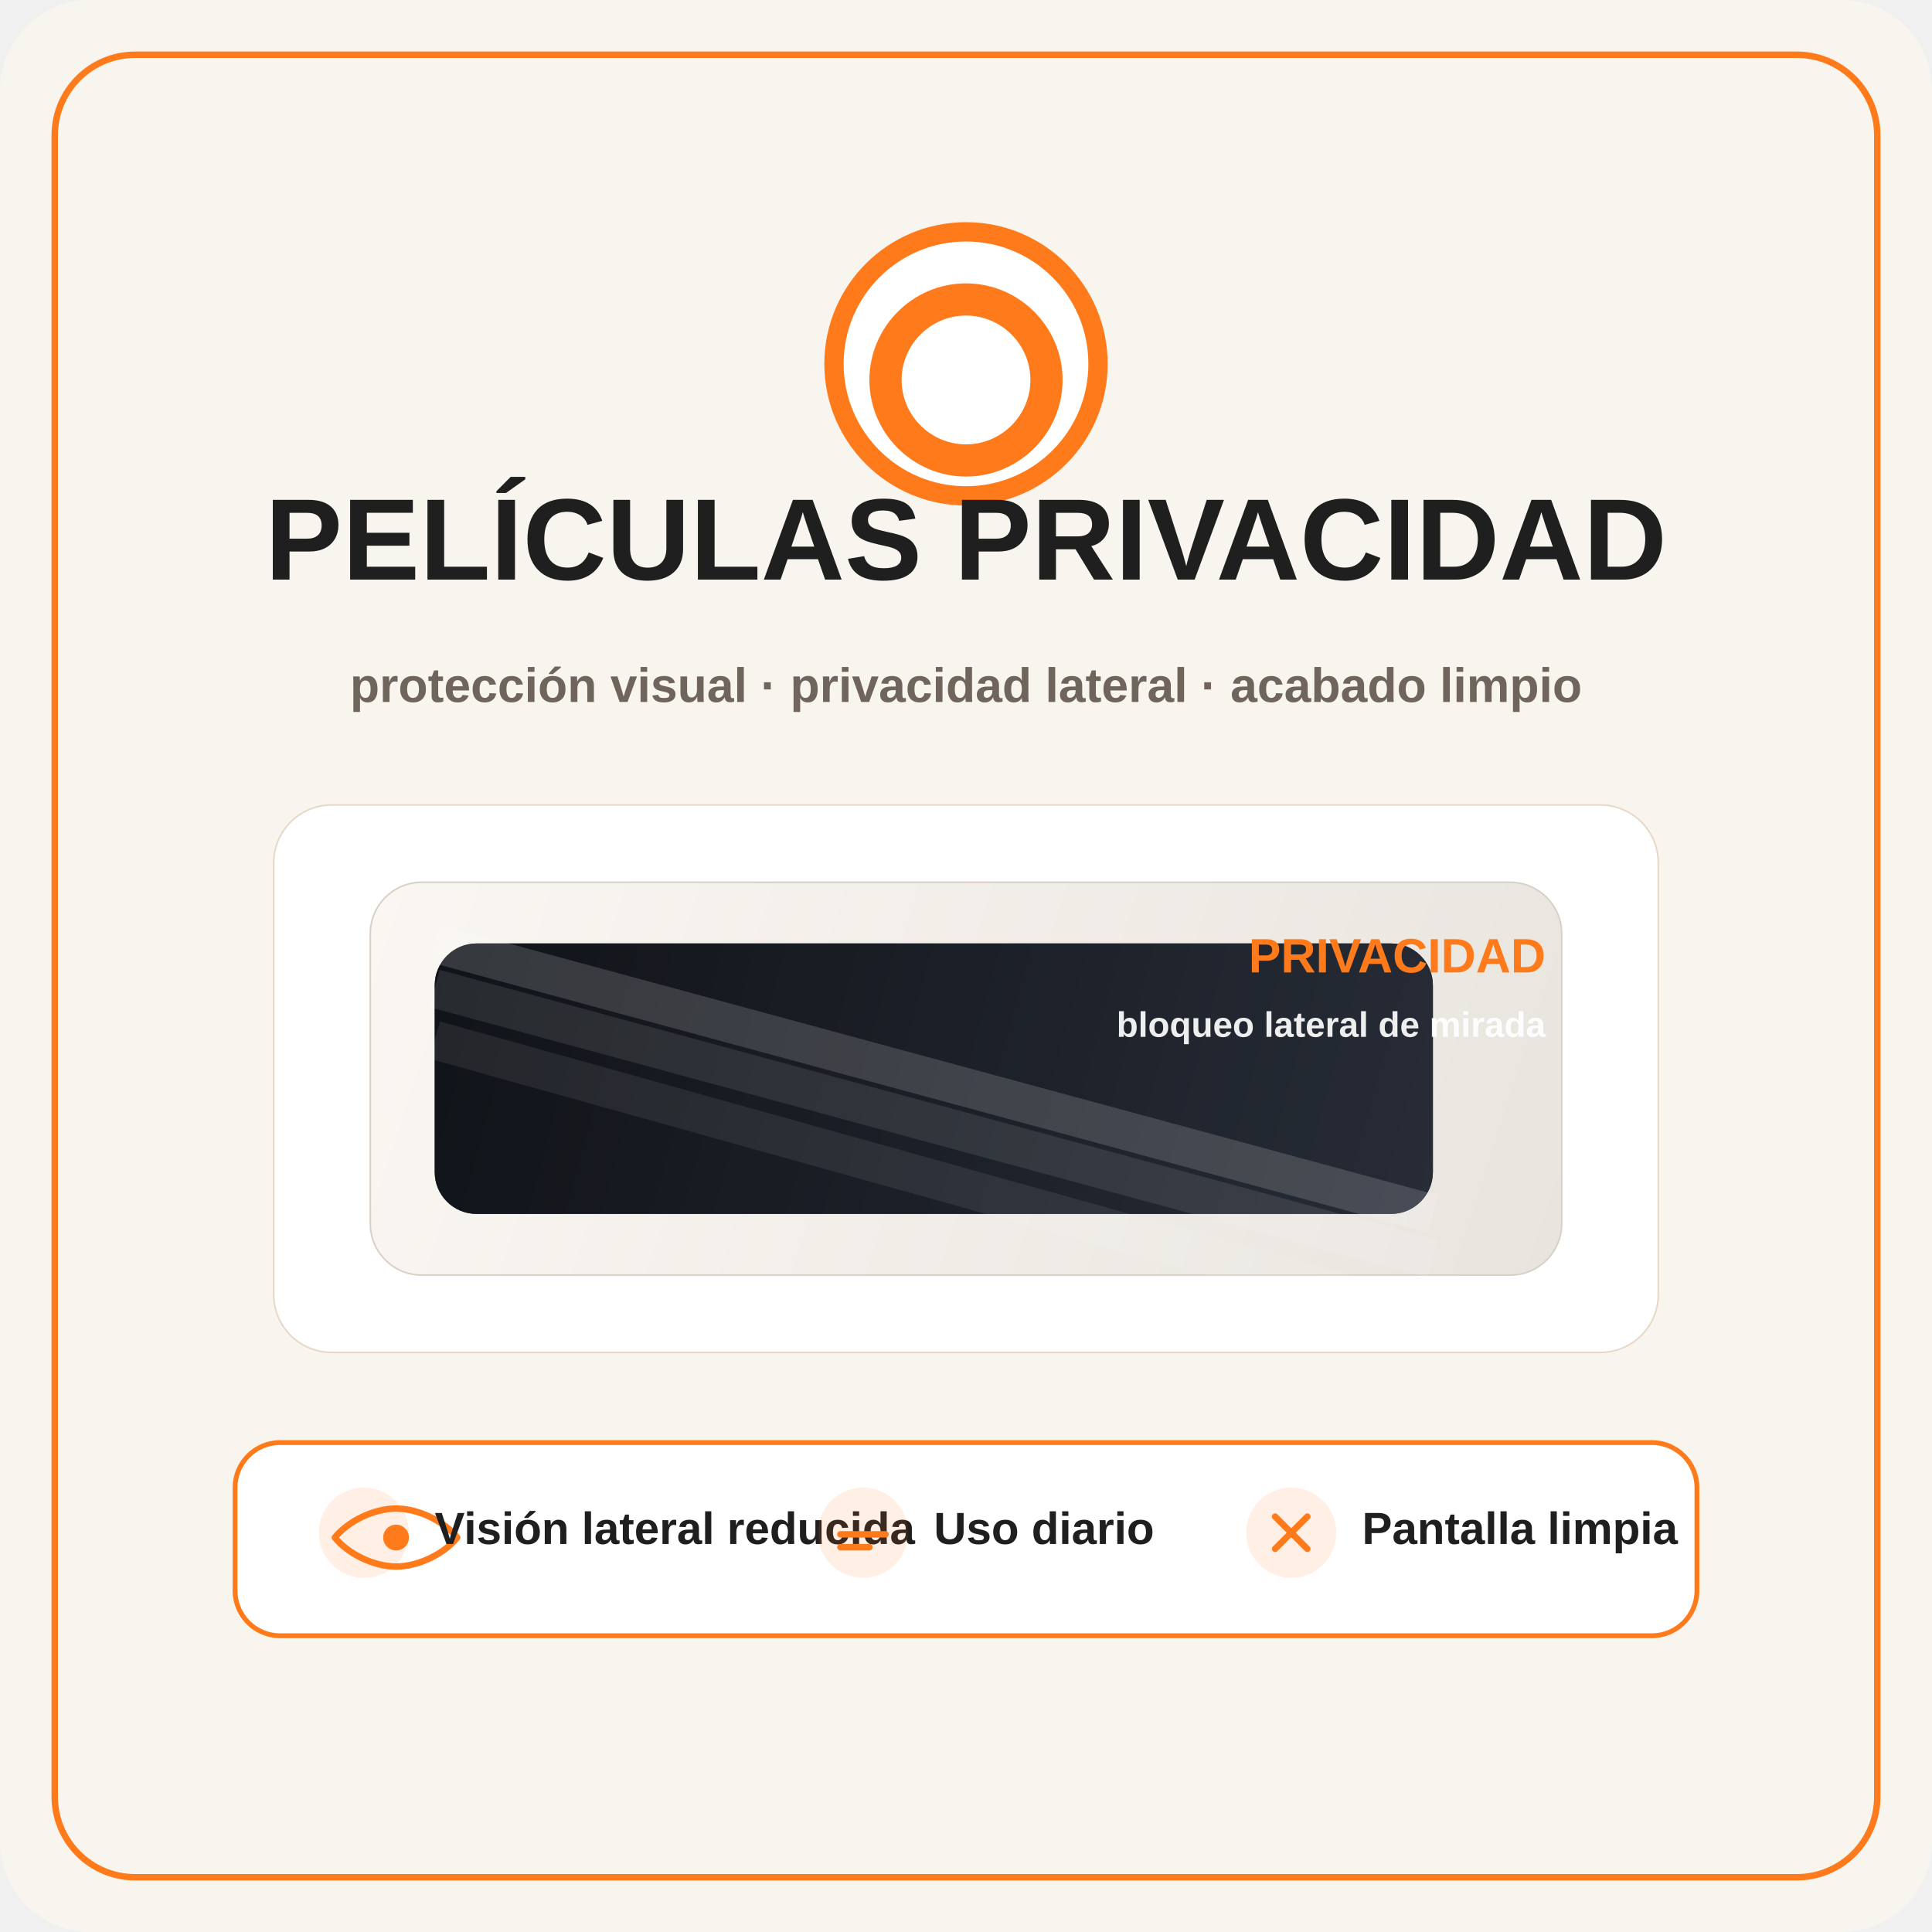
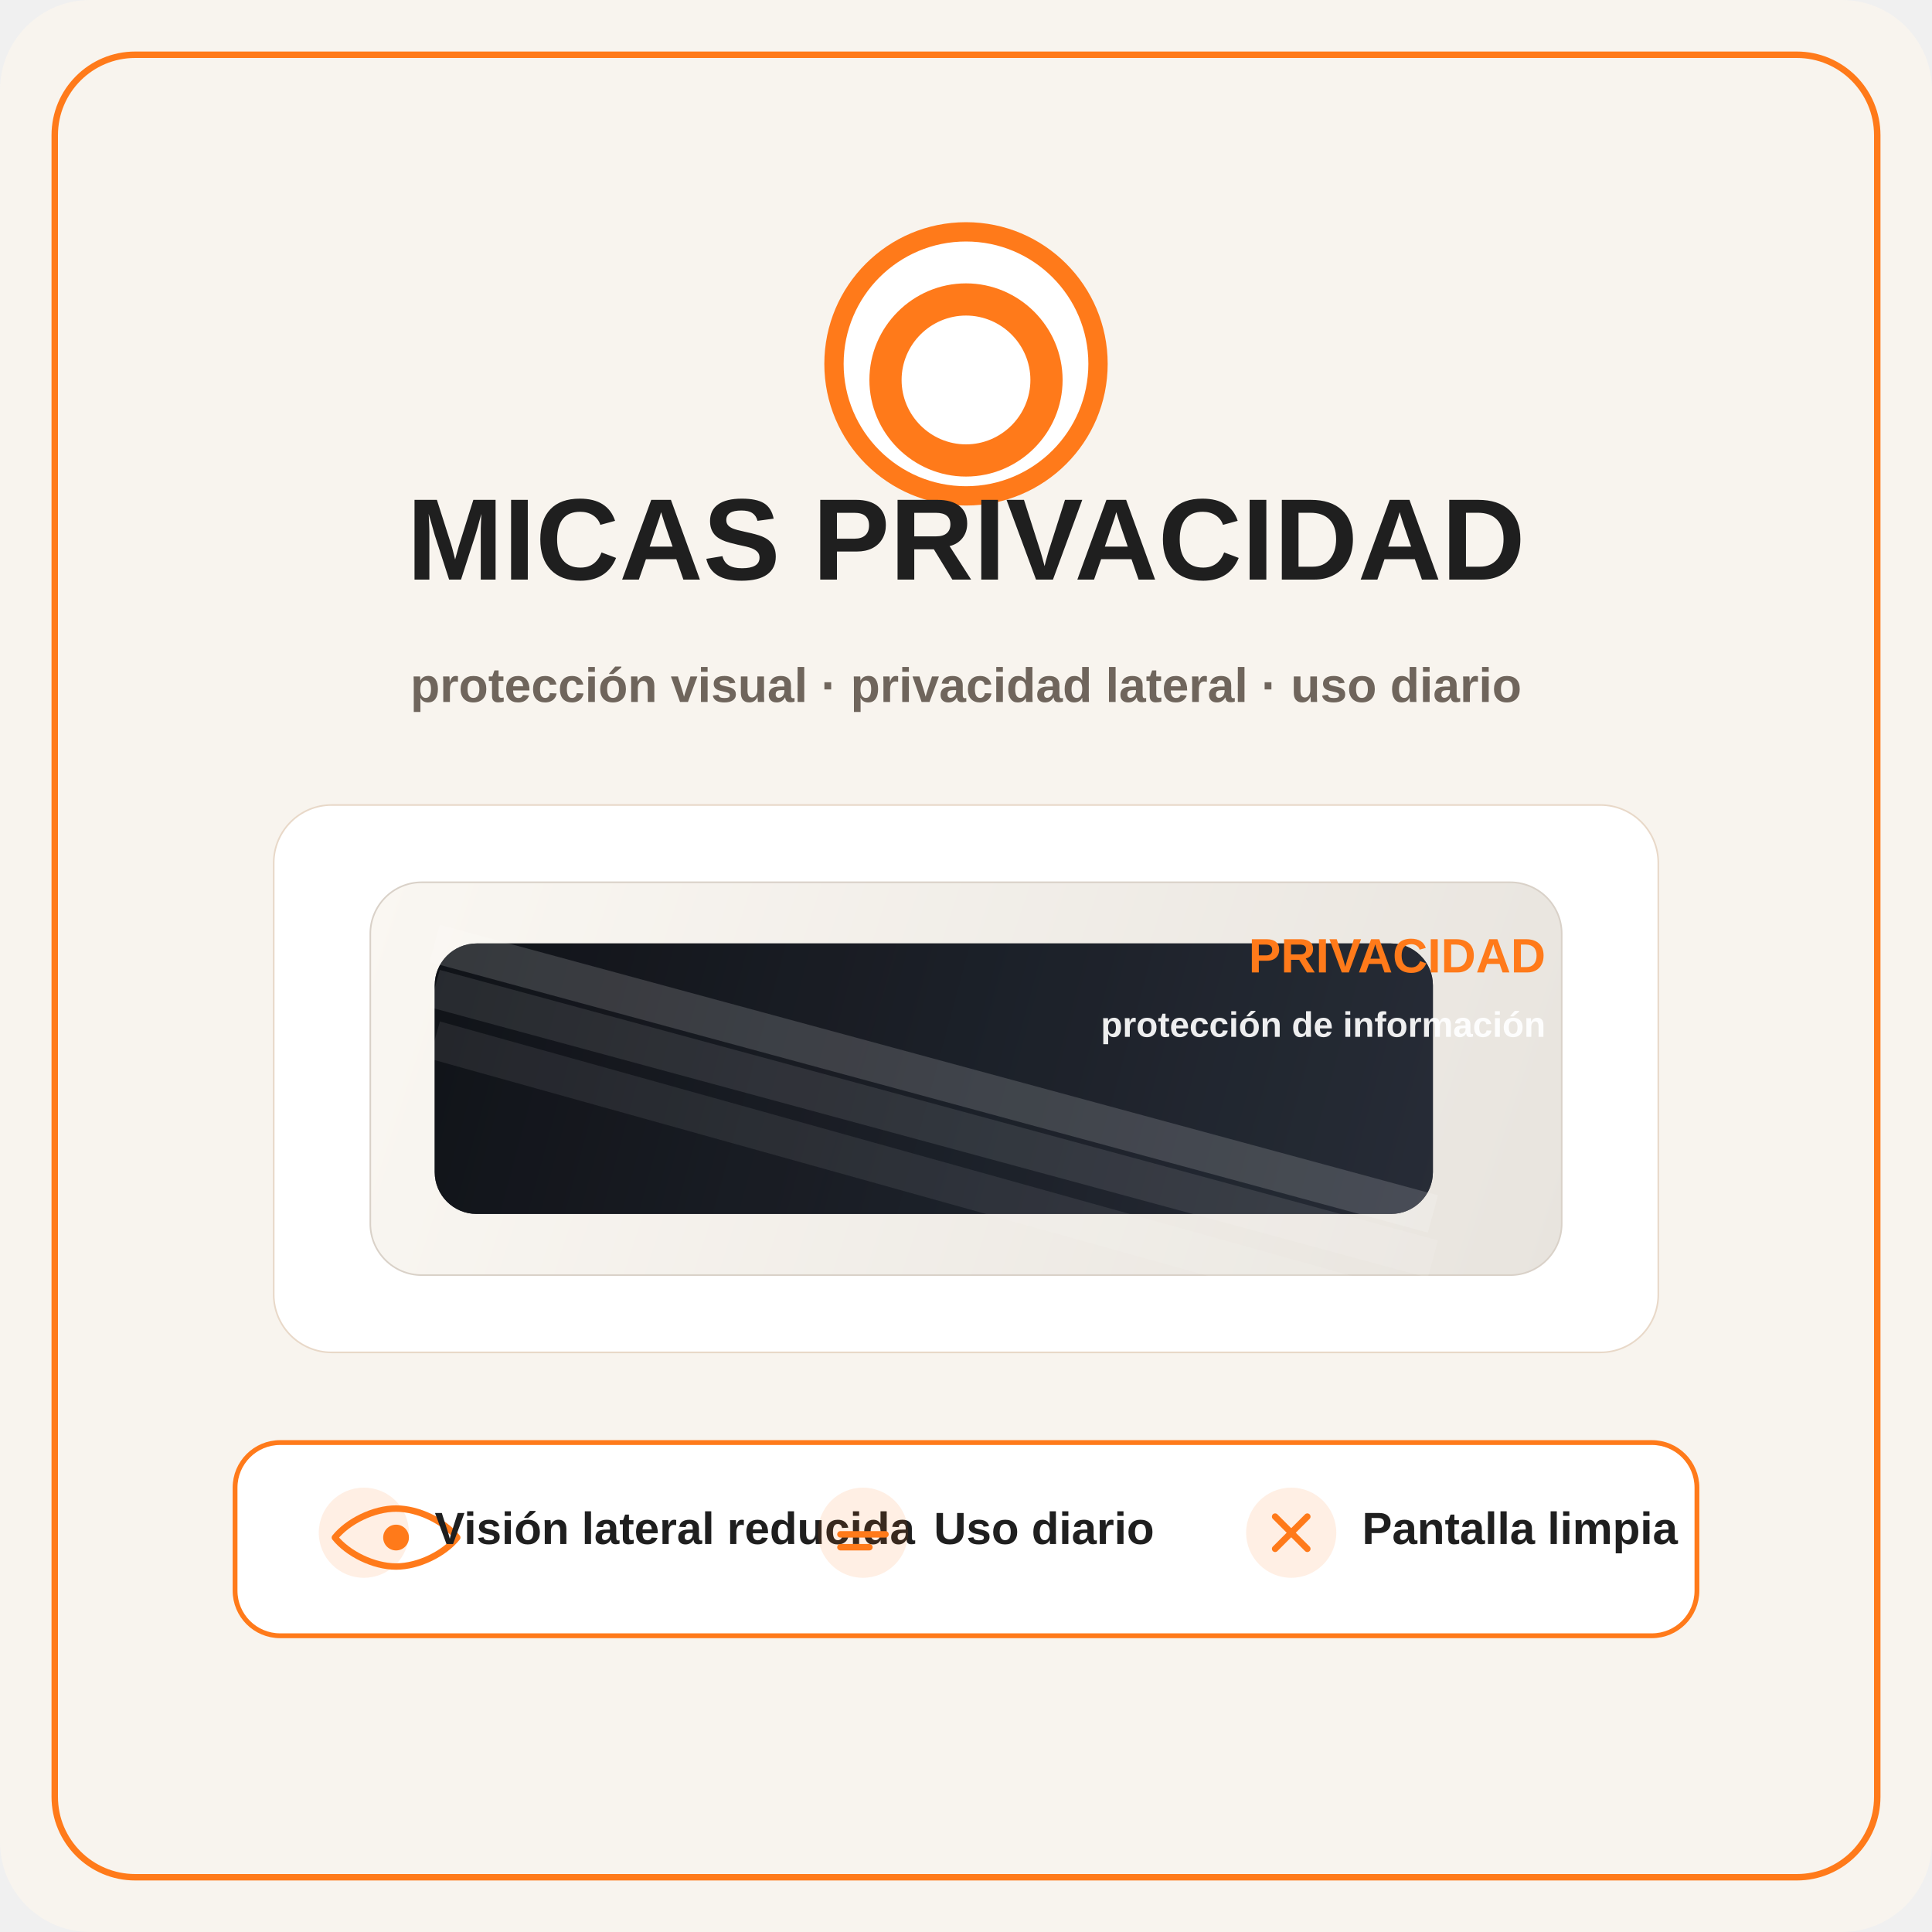
<svg xmlns="http://www.w3.org/2000/svg" width="1200" height="1200" viewBox="0 0 1200 1200" fill="none" role="img" aria-labelledby="title desc">
  <rect width="1200" height="1200" rx="56" fill="#F8F4EE" />
  <rect x="34" y="34" width="1132" height="1132" rx="50" stroke="#FF7A1A" stroke-width="4" />
  <circle cx="600" cy="226" r="82" fill="#FFF" stroke="#FF7A1A" stroke-width="12" />
  <path d="M600 176C567 176 540 203 540 236C540 269 567 296 600 296C633 296 660 269 660 236C660 203 633 176 600 176ZM600 196C622 196 640 214 640 236C640 258 622 276 600 276C578 276 560 258 560 236C560 214 578 196 600 196Z" fill="#FF7A1A" />
-   <text x="600" y="360" text-anchor="middle" font-family="Arial, sans-serif" font-size="72" font-weight="800" fill="#1F1F1F">PELÍCULAS PRIVACIDAD</text>
-   <text x="600" y="436" text-anchor="middle" font-family="Arial, sans-serif" font-size="30" font-weight="700" fill="#6F655C">protección visual · privacidad lateral · acabado limpio</text>
+   <text x="600" y="360" text-anchor="middle" font-family="Arial, sans-serif" font-size="72" font-weight="800" fill="#1F1F1F">MICAS PRIVACIDAD</text>
+   <text x="600" y="436" text-anchor="middle" font-family="Arial, sans-serif" font-size="30" font-weight="700" fill="#6F655C">protección visual · privacidad lateral · uso diario</text>
  <g transform="translate(170 500)">
    <rect x="0" y="0" width="860" height="340" rx="36" fill="#FFFFFF" stroke="#E8D8C8" />
    <rect x="60" y="48" width="740" height="244" rx="32" fill="url(#p1)" stroke="#D9D1C8" />
    <rect x="100" y="86" width="620" height="168" rx="26" fill="#20222A" opacity="0.96" />
    <rect x="100" y="86" width="620" height="168" rx="26" fill="url(#p2)" opacity="0.86" />
    <path d="M100 86L720 254" stroke="#FFFFFF" stroke-opacity="0.16" stroke-width="24" />
    <path d="M100 114L720 282" stroke="#FFFFFF" stroke-opacity="0.10" stroke-width="24" />
    <path d="M100 146L702 314" stroke="#FFFFFF" stroke-opacity="0.08" stroke-width="24" />
    <text x="790" y="104" text-anchor="end" font-family="Arial, sans-serif" font-size="30" font-weight="800" fill="#FF7A1A">PRIVACIDAD</text>
-     <text x="790" y="144" text-anchor="end" font-family="Arial, sans-serif" font-size="22" font-weight="700" fill="#FFFFFF" opacity="0.92">bloqueo lateral de mirada</text>
+     <text x="790" y="144" text-anchor="end" font-family="Arial, sans-serif" font-size="22" font-weight="700" fill="#FFFFFF" opacity="0.92">protección de información</text>
  </g>
  <g transform="translate(146 896)">
    <rect width="908" height="120" rx="28" fill="#FFF" stroke="#FF7A1A" stroke-width="3" />
    <g transform="translate(52 28)">
      <circle cx="28" cy="28" r="28" fill="#FF7A1A" fill-opacity="0.12" />
      <path d="M10 31c8-10 24-18 38-18 14 0 30 8 38 18-8 10-24 18-38 18-14 0-30-8-38-18Z" stroke="#FF7A1A" stroke-width="4" stroke-linejoin="round" />
      <circle cx="48" cy="31" r="8" fill="#FF7A1A" />
      <text x="72" y="35" font-family="Arial, sans-serif" font-size="28" font-weight="800" fill="#1F1F1F">Visión lateral reducida</text>
    </g>
    <g transform="translate(362 28)">
      <circle cx="28" cy="28" r="28" fill="#FF7A1A" fill-opacity="0.12" />
      <path d="M14 29h28" stroke="#FF7A1A" stroke-width="4" stroke-linecap="round" />
      <path d="M14 37h18" stroke="#FF7A1A" stroke-width="4" stroke-linecap="round" />
      <text x="72" y="35" font-family="Arial, sans-serif" font-size="28" font-weight="800" fill="#1F1F1F">Uso diario</text>
    </g>
    <g transform="translate(628 28)">
      <circle cx="28" cy="28" r="28" fill="#FF7A1A" fill-opacity="0.12" />
      <path d="M18 18l20 20m0-20L18 38" stroke="#FF7A1A" stroke-width="4" stroke-linecap="round" />
      <text x="72" y="35" font-family="Arial, sans-serif" font-size="28" font-weight="800" fill="#1F1F1F">Pantalla limpia</text>
    </g>
  </g>
  <defs>
    <linearGradient id="p1" x1="60" y1="48" x2="800" y2="292" gradientUnits="userSpaceOnUse">
      <stop stop-color="#FAF7F2" />
      <stop offset="1" stop-color="#E8E4DE" />
    </linearGradient>
    <linearGradient id="p2" x1="100" y1="86" x2="720" y2="254" gradientUnits="userSpaceOnUse">
      <stop stop-color="#0C0F14" />
      <stop offset="1" stop-color="#272C37" />
    </linearGradient>
  </defs>
</svg>
